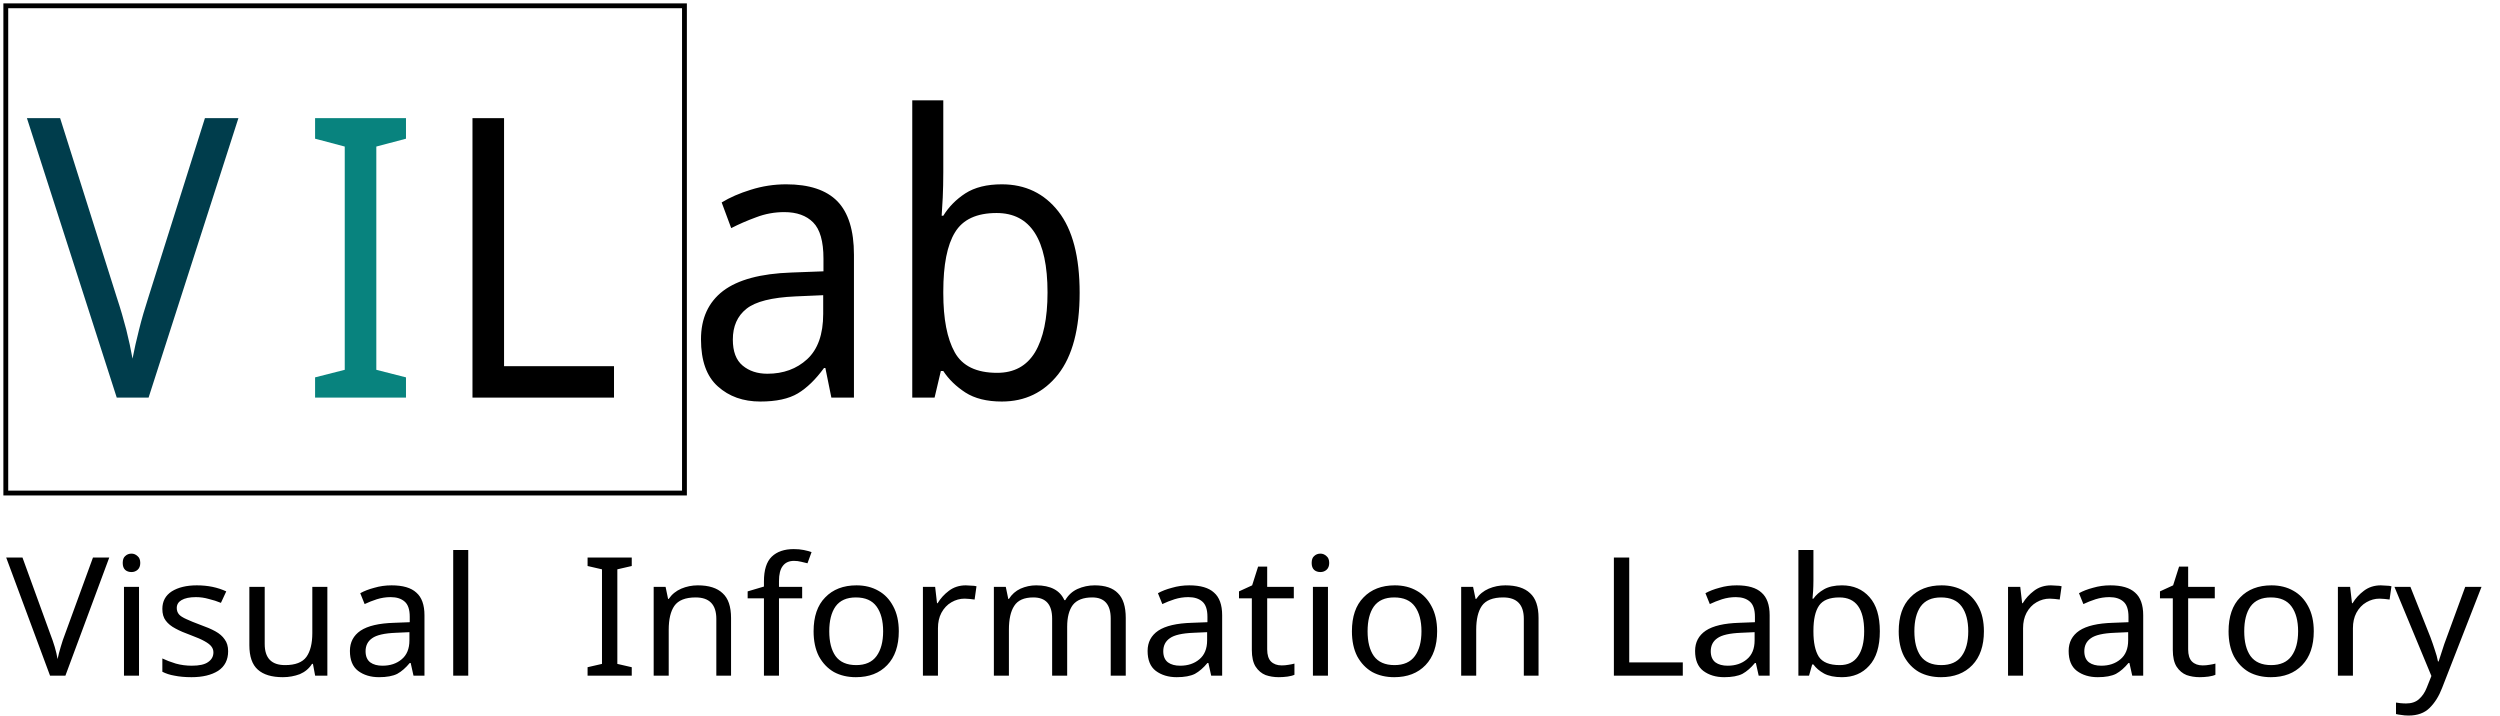
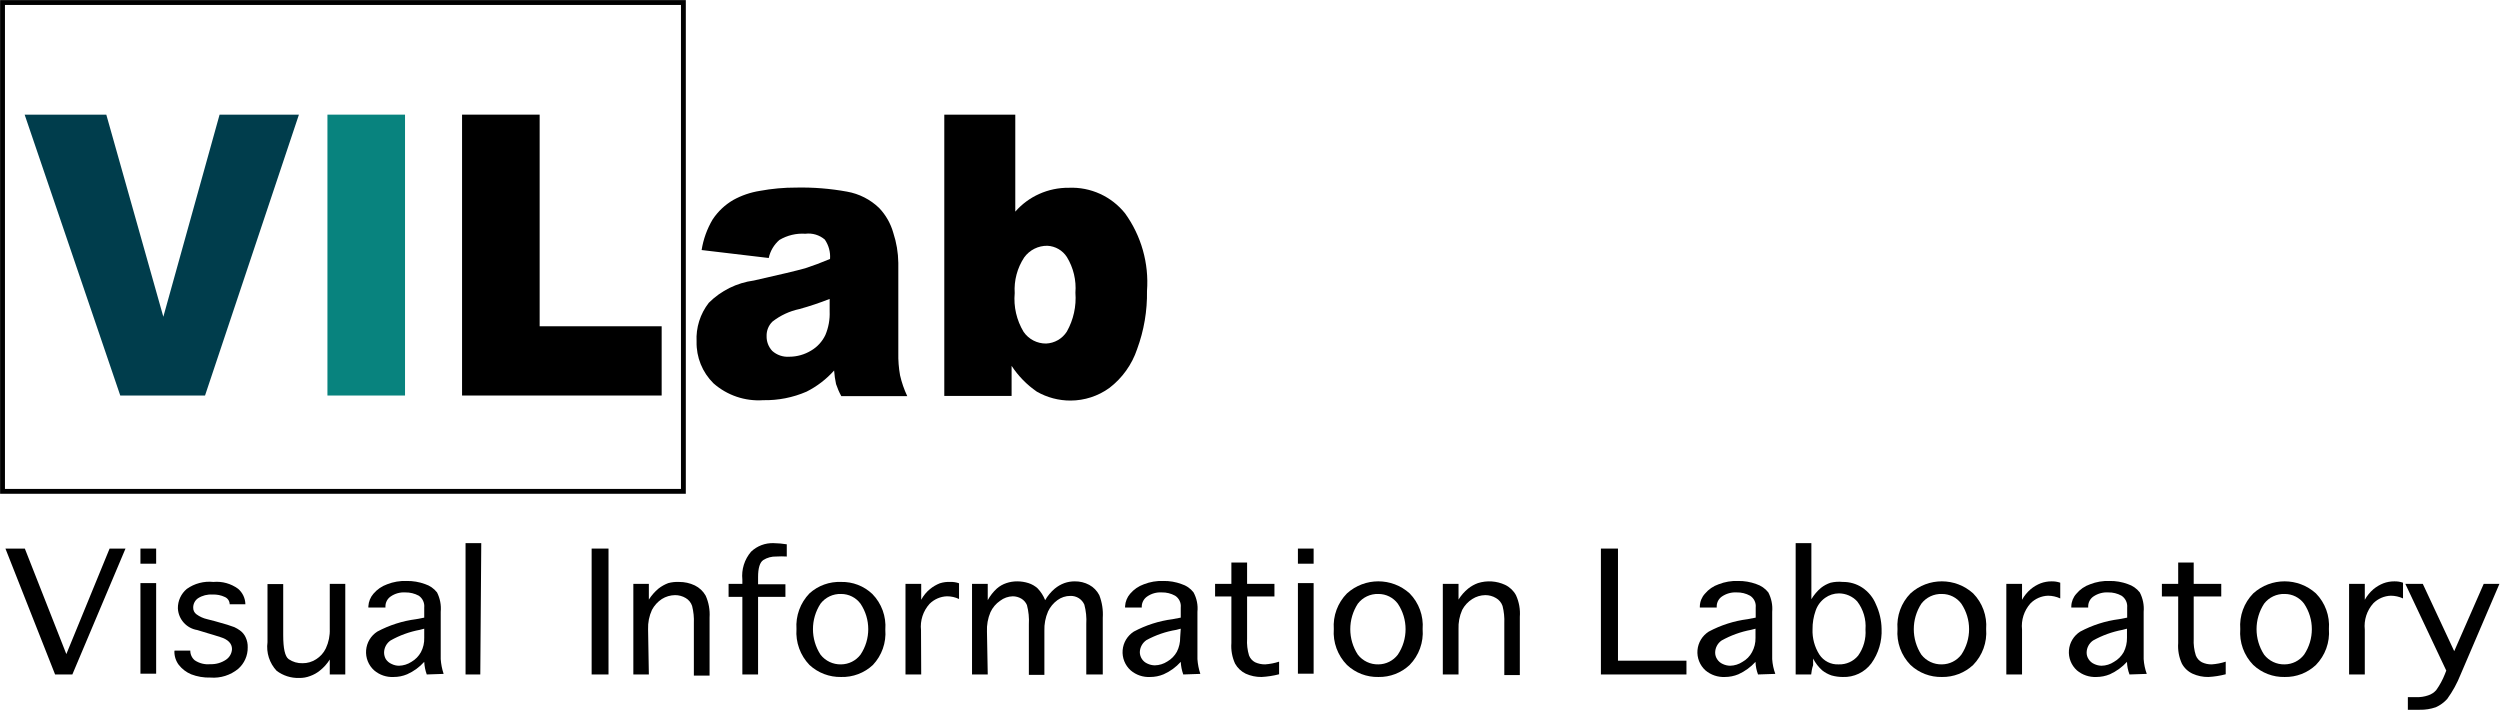
- <svg xmlns="http://www.w3.org/2000/svg" version="1.1" id="Layer_1" x="0px" y="0px" viewBox="0 0 129.3 37" style="enable-background:new 0 0 129.3 37;" xml:space="preserve">
-   <style type="text/css">
- 	.st0{enable-background:new    ;}
- 	.st1{font-family:'Geneva';}
- 	.st2{font-size:8.569px;}
- 	.st3{font-size:6px;}
- 	.st4{fill:#003D4C;}
- 	.st5{font-family:'Arial-Black';}
- 	.st6{font-size:20.228px;}
- 	.st7{fill:#08837E;}
- 	.st8{font-size:2px;}
- 	.st9{fill:none;stroke:#000000;stroke-width:0.25;stroke-miterlimit:10;}
- </style>
-   <g id="Layer_1_1_">
-     <text transform="matrix(1.0369 0 0 1 0.3203 34.9459)" class="st0">
-       <tspan x="0" y="0" class="st1 st2">Visual</tspan>
-       <tspan x="24.4" y="0" class="st1 st3"> </tspan>
-     </text>
-     <text transform="matrix(1.0369 0 0 1 30.0332 34.9459)" class="st1 st2">Information Laboratory</text>
-   </g>
-   <g id="Layer_2_1_">
-     <text transform="matrix(0.9009 0 0 1 1.3926 20.5641)" class="st4 st5 st6">V</text>
-     <text transform="matrix(0.9009 0 0 1 15.564 20.5641)" class="st7 st5 st6">I</text>
-     <text transform="matrix(0.9009 0 0 1 22.6631 20.5641)" class="st5 st6">L</text>
-     <text transform="matrix(0.9009 0 0 1 34.8164 20.5641)" class="st5 st8"> </text>
-     <text transform="matrix(0.9009 0 0 1 35.4106 20.5641)" class="st5 st6">ab</text>
-     <rect x="0.3" y="0.3" class="st9" width="35.1" height="25.2" />
+ <svg xmlns="http://www.w3.org/2000/svg" viewBox="0 0 128.88 36.59">
+   <defs>
+     <style>.cls-1,.cls-4{isolation:isolate;}.cls-2{fill:#003d4c;}.cls-3{fill:#08837e;}.cls-4{font-size:2px;font-family:Arial-Black, Arial Black;font-weight:800;}.cls-5{fill:none;stroke:#000;stroke-miterlimit:10;stroke-width:0.25px;}</style>
+   </defs>
+   <g id="Layer_2" data-name="Layer 2">
+     <g id="Layer_1-2" data-name="Layer 1">
+       <g id="Layer_1-3" data-name="Layer 1">
+         <g class="cls-1">
+           <g class="cls-1">
+             <path d="M5.65,28.28h.82L3.73,34.77H2.84L.28,28.28h1l2.14,5.44Z" />
+             <path d="M7.24,29.06v-.78h.81v.78Zm0,1h.81v4.67H7.24Z" />
+             <path d="M9,33.54h.81a.64.64,0,0,0,.23.5,1.22,1.22,0,0,0,.8.2,1.36,1.36,0,0,0,.81-.23.7.7,0,0,0,.31-.55c0-.29-.21-.5-.61-.62L11,32.73l-.27-.08-.56-.17a1.19,1.19,0,0,1-1-1.12,1.28,1.28,0,0,1,.46-1A2,2,0,0,1,11,30a1.87,1.87,0,0,1,1.27.35,1.07,1.07,0,0,1,.38.8v0h-.81v0a.41.41,0,0,0-.24-.37,1.34,1.34,0,0,0-.65-.13,1.23,1.23,0,0,0-.74.19.58.58,0,0,0-.25.48.41.41,0,0,0,.17.35,1.49,1.49,0,0,0,.55.25l.39.1.28.08a7.6,7.6,0,0,1,.73.23,1.69,1.69,0,0,1,.29.17.88.88,0,0,1,.3.37,1.12,1.12,0,0,1,.1.5,1.44,1.44,0,0,1-.49,1.11,2,2,0,0,1-1.43.45,2.55,2.55,0,0,1-1-.17,1.61,1.61,0,0,1-.63-.48,1.13,1.13,0,0,1-.23-.7Z" />
+             <path d="M17,30.1h.8v4.67H17V34a2.25,2.25,0,0,1-.51.57,1.67,1.67,0,0,1-.5.28,1.48,1.48,0,0,1-.57.1,1.83,1.83,0,0,1-1.16-.37,1.8,1.8,0,0,1-.47-1.47v-3h.81v2.63c0,.69.09,1.1.28,1.24a1.2,1.2,0,0,0,.72.21,1.25,1.25,0,0,0,.69-.2,1.35,1.35,0,0,0,.51-.57,2.17,2.17,0,0,0,.2-1Z" />
+             <path d="M22,34.77a2.25,2.25,0,0,1-.13-.65,2.61,2.61,0,0,1-.88.64,1.78,1.78,0,0,1-.7.14,1.43,1.43,0,0,1-1-.34,1.26,1.26,0,0,1,.16-2,5.82,5.82,0,0,1,2-.64l.42-.08v-.52a.66.66,0,0,0-.28-.61,1.42,1.42,0,0,0-.7-.17,1.19,1.19,0,0,0-.75.21.62.62,0,0,0-.27.5v.07h-.88v-.07a1.08,1.08,0,0,1,.26-.64,1.65,1.65,0,0,1,.71-.49,2.49,2.49,0,0,1,1-.17,2.63,2.63,0,0,1,.95.16,1.28,1.28,0,0,1,.62.43,1.84,1.84,0,0,1,.19,1v1.81c0,.2,0,.41,0,.63a3.07,3.07,0,0,0,.15.76Zm-.13-2.36-.23.06a4.86,4.86,0,0,0-1.51.55.77.77,0,0,0-.33.62.69.69,0,0,0,.09.34.68.68,0,0,0,.3.25.85.85,0,0,0,.38.09,1.23,1.23,0,0,0,.64-.2,1.31,1.31,0,0,0,.49-.5,1.47,1.47,0,0,0,.17-.74Z" />
+             <path d="M24.76,34.77H24V28h.81Z" />
+           </g>
+         </g>
+         <g class="cls-1">
+           <path d="M31.37,34.77H30.5V28.28h.87Z" />
+           <path d="M33.45,34.77h-.8V30.1h.8v.81a2.46,2.46,0,0,1,.5-.57,1.92,1.92,0,0,1,.5-.28A1.83,1.83,0,0,1,35,30a1.86,1.86,0,0,1,.82.18,1.3,1.3,0,0,1,.56.53,2.37,2.37,0,0,1,.2,1.12v3h-.81V32.13a3.08,3.08,0,0,0-.09-.89.74.74,0,0,0-.33-.41,1.06,1.06,0,0,0-.55-.15,1.31,1.31,0,0,0-.68.2,1.54,1.54,0,0,0-.51.56,2.21,2.21,0,0,0-.2,1Z" />
+           <path d="M39.08,34.77h-.81v-4h-.71V30.1h.71v-.22a1.91,1.91,0,0,1,.45-1.44A1.6,1.6,0,0,1,39.88,28a4.82,4.82,0,0,1,.68.06v.63a4.26,4.26,0,0,0-.54,0,1.2,1.2,0,0,0-.67.18c-.18.12-.27.42-.27.88v.37h1.41v.65H39.08Z" />
+           <path d="M43.36,34.9a2.33,2.33,0,0,1-1.63-.62,2.42,2.42,0,0,1-.67-1.85,2.41,2.41,0,0,1,.67-1.84A2.29,2.29,0,0,1,43.36,30a2.26,2.26,0,0,1,1.61.62,2.37,2.37,0,0,1,.67,1.84A2.38,2.38,0,0,1,45,34.28,2.3,2.3,0,0,1,43.36,34.9Zm0-.65a1.27,1.27,0,0,0,1-.5,2.36,2.36,0,0,0,0-2.63,1.24,1.24,0,0,0-1-.5,1.28,1.28,0,0,0-1.06.5,2.41,2.41,0,0,0,0,2.63A1.3,1.3,0,0,0,43.36,34.25Z" />
+           <path d="M47.49,34.77h-.81V30.1h.81v.82a1.82,1.82,0,0,1,.45-.55,1.9,1.9,0,0,1,.51-.3A1.54,1.54,0,0,1,49,30a1.16,1.16,0,0,1,.44.07v.81a1.44,1.44,0,0,0-.62-.14,1.34,1.34,0,0,0-.9.39,1.75,1.75,0,0,0-.44,1.36Z" />
+           <path d="M50.92,34.77h-.81V30.1h.81v.84a2.31,2.31,0,0,1,.47-.6,1.42,1.42,0,0,1,.49-.28,1.73,1.73,0,0,1,.56-.09,1.9,1.9,0,0,1,.58.09,1.29,1.29,0,0,1,.47.27,1.88,1.88,0,0,1,.39.61,2.21,2.21,0,0,1,.49-.59,1.71,1.71,0,0,1,.5-.29,1.61,1.61,0,0,1,.54-.09,1.53,1.53,0,0,1,.74.18,1.26,1.26,0,0,1,.52.53,2.73,2.73,0,0,1,.18,1.17v2.92H56v-2.6a3.13,3.13,0,0,0-.1-1,.76.76,0,0,0-.28-.33.78.78,0,0,0-.44-.12,1.12,1.12,0,0,0-.67.22,1.53,1.53,0,0,0-.48.58,2.31,2.31,0,0,0-.19,1v2.27h-.8v-2.6a3.17,3.17,0,0,0-.1-1,.72.72,0,0,0-.29-.33.88.88,0,0,0-.44-.12,1.12,1.12,0,0,0-.65.23,1.45,1.45,0,0,0-.5.59,2.29,2.29,0,0,0-.18,1Z" />
+           <path d="M61,34.77a2.25,2.25,0,0,1-.13-.65,2.61,2.61,0,0,1-.88.64,1.78,1.78,0,0,1-.7.14,1.43,1.43,0,0,1-1-.34,1.26,1.26,0,0,1,.16-2,5.82,5.82,0,0,1,2-.64l.42-.08v-.52a.64.64,0,0,0-.29-.61,1.36,1.36,0,0,0-.69-.17,1.19,1.19,0,0,0-.75.21.64.64,0,0,0-.28.5v.07H58v-.07a1.08,1.08,0,0,1,.26-.64,1.65,1.65,0,0,1,.71-.49,2.49,2.49,0,0,1,1-.17,2.54,2.54,0,0,1,.94.16,1.23,1.23,0,0,1,.62.43,1.73,1.73,0,0,1,.2,1v1.81c0,.2,0,.41,0,.63a3.07,3.07,0,0,0,.15.76Zm-.13-2.36-.23.06A4.86,4.86,0,0,0,59.1,33a.78.78,0,0,0-.34.62.65.65,0,0,0,.39.59.92.92,0,0,0,.38.09,1.23,1.23,0,0,0,.65-.2,1.31,1.31,0,0,0,.49-.5,1.58,1.58,0,0,0,.17-.74Z" />
+           <path d="M65.94,34.11v.65a4.59,4.59,0,0,1-.91.14,1.92,1.92,0,0,1-.81-.17,1.26,1.26,0,0,1-.55-.52,2.17,2.17,0,0,1-.19-1.06v-2.4h-.84V30.1h.84V29h.81V30.1H65.7v.65H64.29v2.18a2.45,2.45,0,0,0,.1.86.67.67,0,0,0,.31.35,1.21,1.21,0,0,0,.52.11A3,3,0,0,0,65.94,34.11Z" />
+           <path d="M66.91,29.06v-.78h.81v.78Zm0,1h.81v4.67h-.81Z" />
+           <path d="M71.06,34.9a2.29,2.29,0,0,1-1.62-.62,2.39,2.39,0,0,1-.68-1.85,2.38,2.38,0,0,1,.68-1.84,2.41,2.41,0,0,1,3.23,0,2.37,2.37,0,0,1,.67,1.84,2.38,2.38,0,0,1-.67,1.85A2.28,2.28,0,0,1,71.06,34.9Zm0-.65a1.27,1.27,0,0,0,1-.5,2.36,2.36,0,0,0,0-2.63,1.24,1.24,0,0,0-1-.5,1.28,1.28,0,0,0-1.06.5,2.41,2.41,0,0,0,0,2.63A1.3,1.3,0,0,0,71.06,34.25Z" />
+           <path d="M75.19,34.77h-.81V30.1h.81v.81a2.25,2.25,0,0,1,.5-.57,1.77,1.77,0,0,1,.5-.28,1.94,1.94,0,0,1,1.4.09,1.25,1.25,0,0,1,.56.53,2.26,2.26,0,0,1,.2,1.12v3h-.8V32.13a3.08,3.08,0,0,0-.09-.89.75.75,0,0,0-.34-.41,1.06,1.06,0,0,0-.55-.15,1.27,1.27,0,0,0-.67.2,1.48,1.48,0,0,0-.52.56,2.23,2.23,0,0,0-.19,1Z" />
+           <path d="M82.53,34.77V28.28h.88v5.78h3.53v.71Z" />
+           <path d="M90.63,34.77a2,2,0,0,1-.13-.65,2.71,2.71,0,0,1-.88.64,1.82,1.82,0,0,1-.7.14,1.45,1.45,0,0,1-1-.34,1.26,1.26,0,0,1,.17-2,5.82,5.82,0,0,1,2-.64l.42-.08v-.52a.64.64,0,0,0-.29-.61,1.36,1.36,0,0,0-.69-.17,1.23,1.23,0,0,0-.76.21.62.62,0,0,0-.27.5v.07h-.87v-.07a1,1,0,0,1,.26-.64,1.59,1.59,0,0,1,.71-.49,2.49,2.49,0,0,1,1-.17,2.58,2.58,0,0,1,.94.16,1.28,1.28,0,0,1,.62.43,1.82,1.82,0,0,1,.2,1v1.81c0,.2,0,.41,0,.63a2.72,2.72,0,0,0,.16.76Zm-.13-2.36-.23.06a5,5,0,0,0-1.52.55.77.77,0,0,0-.33.62.61.61,0,0,0,.1.34.65.65,0,0,0,.29.25.92.92,0,0,0,.38.09,1.2,1.2,0,0,0,.64-.2,1.24,1.24,0,0,0,.49-.5,1.47,1.47,0,0,0,.18-.74Z" />
+           <path d="M93.37,34.77h-.8c0-.15,0-.34,0-.56s0-.4,0-.54,0-.23,0-.28V28h.81v2.89a2.34,2.34,0,0,1,.49-.58,1.62,1.62,0,0,1,.5-.27A1.9,1.9,0,0,1,95,30a1.77,1.77,0,0,1,1,.29,1.89,1.89,0,0,1,.71.87A3.13,3.13,0,0,1,97,32.42a2.83,2.83,0,0,1-.53,1.78,1.75,1.75,0,0,1-1.47.7,2.14,2.14,0,0,1-.58-.08,1.59,1.59,0,0,1-.48-.26,2.07,2.07,0,0,1-.47-.61l0,.34C93.4,34.48,93.39,34.64,93.37,34.77Zm.07-2.33a2.27,2.27,0,0,0,.35,1.3,1.12,1.12,0,0,0,1,.51,1.24,1.24,0,0,0,1-.45,2.07,2.07,0,0,0,.38-1.35A2.11,2.11,0,0,0,95.74,31a1.29,1.29,0,0,0-.94-.41,1.23,1.23,0,0,0-.71.23,1.34,1.34,0,0,0-.49.66A2.78,2.78,0,0,0,93.44,32.44Z" />
+           <path d="M100.11,34.9a2.29,2.29,0,0,1-1.62-.62,2.38,2.38,0,0,1-.67-1.85,2.37,2.37,0,0,1,.67-1.84,2.41,2.41,0,0,1,3.23,0,2.37,2.37,0,0,1,.67,1.84,2.38,2.38,0,0,1-.67,1.85A2.3,2.3,0,0,1,100.11,34.9Zm0-.65a1.27,1.27,0,0,0,1-.5,2.36,2.36,0,0,0,0-2.63,1.24,1.24,0,0,0-1-.5,1.28,1.28,0,0,0-1.06.5,2.41,2.41,0,0,0,0,2.63A1.3,1.3,0,0,0,100.11,34.25Z" />
+           <path d="M104.24,34.77h-.81V30.1h.81v.82a2,2,0,0,1,.45-.55,1.9,1.9,0,0,1,.51-.3,1.58,1.58,0,0,1,.56-.1,1.25,1.25,0,0,1,.45.07v.81a1.52,1.52,0,0,0-.63-.14,1.34,1.34,0,0,0-.9.39,1.75,1.75,0,0,0-.44,1.36Z" />
+           <path d="M109.78,34.77a2,2,0,0,1-.13-.65,2.71,2.71,0,0,1-.88.64,1.82,1.82,0,0,1-.7.14,1.45,1.45,0,0,1-1-.34,1.26,1.26,0,0,1,.17-2,5.82,5.82,0,0,1,2-.64l.42-.08v-.52a.66.66,0,0,0-.29-.61,1.36,1.36,0,0,0-.69-.17,1.23,1.23,0,0,0-.76.21.62.62,0,0,0-.27.5v.07h-.87v-.07a1,1,0,0,1,.26-.64,1.59,1.59,0,0,1,.71-.49,2.49,2.49,0,0,1,1-.17,2.58,2.58,0,0,1,.94.16,1.28,1.28,0,0,1,.62.43,1.82,1.82,0,0,1,.2,1v1.81c0,.2,0,.41,0,.63a2.72,2.72,0,0,0,.16.76Zm-.13-2.36-.23.06a5,5,0,0,0-1.52.55.77.77,0,0,0-.33.62.61.61,0,0,0,.1.34.65.65,0,0,0,.29.25.92.92,0,0,0,.38.09,1.2,1.2,0,0,0,.64-.2,1.33,1.33,0,0,0,.5-.5,1.58,1.58,0,0,0,.17-.74Z" />
+           <path d="M114.74,34.11v.65a4.41,4.41,0,0,1-.9.14,1.92,1.92,0,0,1-.81-.17,1.21,1.21,0,0,1-.55-.52,2.17,2.17,0,0,1-.19-1.06v-2.4h-.84V30.1h.84V29h.8V30.1h1.42v.65h-1.42v2.18a2.39,2.39,0,0,0,.11.86.67.67,0,0,0,.31.35,1.13,1.13,0,0,0,.51.11A3,3,0,0,0,114.74,34.11Z" />
+           <path d="M117.78,34.9a2.29,2.29,0,0,1-1.62-.62,2.38,2.38,0,0,1-.67-1.85,2.37,2.37,0,0,1,.67-1.84,2.41,2.41,0,0,1,3.23,0,2.37,2.37,0,0,1,.67,1.84,2.38,2.38,0,0,1-.67,1.85A2.28,2.28,0,0,1,117.78,34.9Zm0-.65a1.27,1.27,0,0,0,1-.5,2.36,2.36,0,0,0,0-2.63,1.24,1.24,0,0,0-1-.5,1.28,1.28,0,0,0-1.06.5,2.41,2.41,0,0,0,0,2.63A1.3,1.3,0,0,0,117.78,34.25Z" />
+           <path d="M121.91,34.77h-.81V30.1h.81v.82a2,2,0,0,1,.45-.55,1.9,1.9,0,0,1,.51-.3,1.58,1.58,0,0,1,.56-.1,1.25,1.25,0,0,1,.45.07v.81a1.52,1.52,0,0,0-.63-.14,1.34,1.34,0,0,0-.9.39,1.75,1.75,0,0,0-.44,1.36Z" />
+           <path d="M126.11,34.57,124,30.1h.9l1.62,3.47,1.52-3.47h.81l-2,4.67a5.77,5.77,0,0,1-.69,1.26,1.74,1.74,0,0,1-.59.43,2.37,2.37,0,0,1-.83.13h-.61v-.65h.46a1.68,1.68,0,0,0,.58-.09.93.93,0,0,0,.42-.27,3.87,3.87,0,0,0,.45-.83Z" />
+         </g>
+       </g>
+       <g id="Layer_2-2" data-name="Layer 2">
+         <g class="cls-1">
+           <path class="cls-2" d="M1.27,5.91H5.48L8.42,16.33l2.9-10.42h4.09L10.57,20.39H6.2Z" />
+         </g>
+         <g class="cls-1">
+           <path class="cls-3" d="M16.88,5.91h4V20.39h-4Z" />
+         </g>
+         <g class="cls-1">
+           <path d="M23.82,5.91h4V16.82h6.29v3.57H23.82Z" />
+         </g>
+         <text class="cls-4" transform="translate(34.64 20.39) scale(0.9 1)"> </text>
+         <g class="cls-1">
+           <path d="M39.63,13.3l-3.46-.41a4.44,4.44,0,0,1,.57-1.58,3.22,3.22,0,0,1,1.06-1,4.19,4.19,0,0,1,1.37-.47,10.11,10.11,0,0,1,1.88-.17,13.09,13.09,0,0,1,2.62.21,3.18,3.18,0,0,1,1.65.84A3.06,3.06,0,0,1,46.05,12a5.19,5.19,0,0,1,.26,1.55v4.64a5.84,5.84,0,0,0,.09,1.16,5.26,5.26,0,0,0,.37,1.07h-3.4a3.72,3.72,0,0,1-.27-.62A5,5,0,0,1,43,19.1a4.78,4.78,0,0,1-1.42,1.09,5.34,5.34,0,0,1-2.23.44,3.51,3.51,0,0,1-2.57-.87,2.93,2.93,0,0,1-.87-2.15,3,3,0,0,1,.63-2,4.06,4.06,0,0,1,2.33-1.15q2-.45,2.64-.63c.4-.13.83-.29,1.28-.48a1.55,1.55,0,0,0-.27-1,1.29,1.29,0,0,0-1-.3,2.32,2.32,0,0,0-1.34.32A1.7,1.7,0,0,0,39.63,13.3Zm3.14,2.11a15.66,15.66,0,0,1-1.55.52,3.4,3.4,0,0,0-1.4.65,1,1,0,0,0-.3.74,1.08,1.08,0,0,0,.29.77,1.19,1.19,0,0,0,.88.3,2.17,2.17,0,0,0,1.13-.32,1.85,1.85,0,0,0,.73-.8,2.83,2.83,0,0,0,.22-1.22Z" />
+           <path d="M48.68,5.91h3.66v5A3.58,3.58,0,0,1,53.57,10a3.64,3.64,0,0,1,1.53-.32A3.52,3.52,0,0,1,58,11a6.07,6.07,0,0,1,1.13,4,8.27,8.27,0,0,1-.51,3,4.2,4.2,0,0,1-1.43,2,3.43,3.43,0,0,1-2,.65,3.48,3.48,0,0,1-1.74-.46,4.83,4.83,0,0,1-1.3-1.33v1.55H48.68Zm3.63,9.2a3.29,3.29,0,0,0,.46,2,1.39,1.39,0,0,0,1.16.6A1.33,1.33,0,0,0,55,17.09a3.53,3.53,0,0,0,.44-2A3.07,3.07,0,0,0,55,13.25,1.27,1.27,0,0,0,54,12.67a1.45,1.45,0,0,0-1.2.6A3,3,0,0,0,52.31,15.11Z" />
+         </g>
+         <rect class="cls-5" x="0.13" y="0.13" width="35.1" height="25.2" />
+       </g>
+     </g>
  </g>
</svg>
